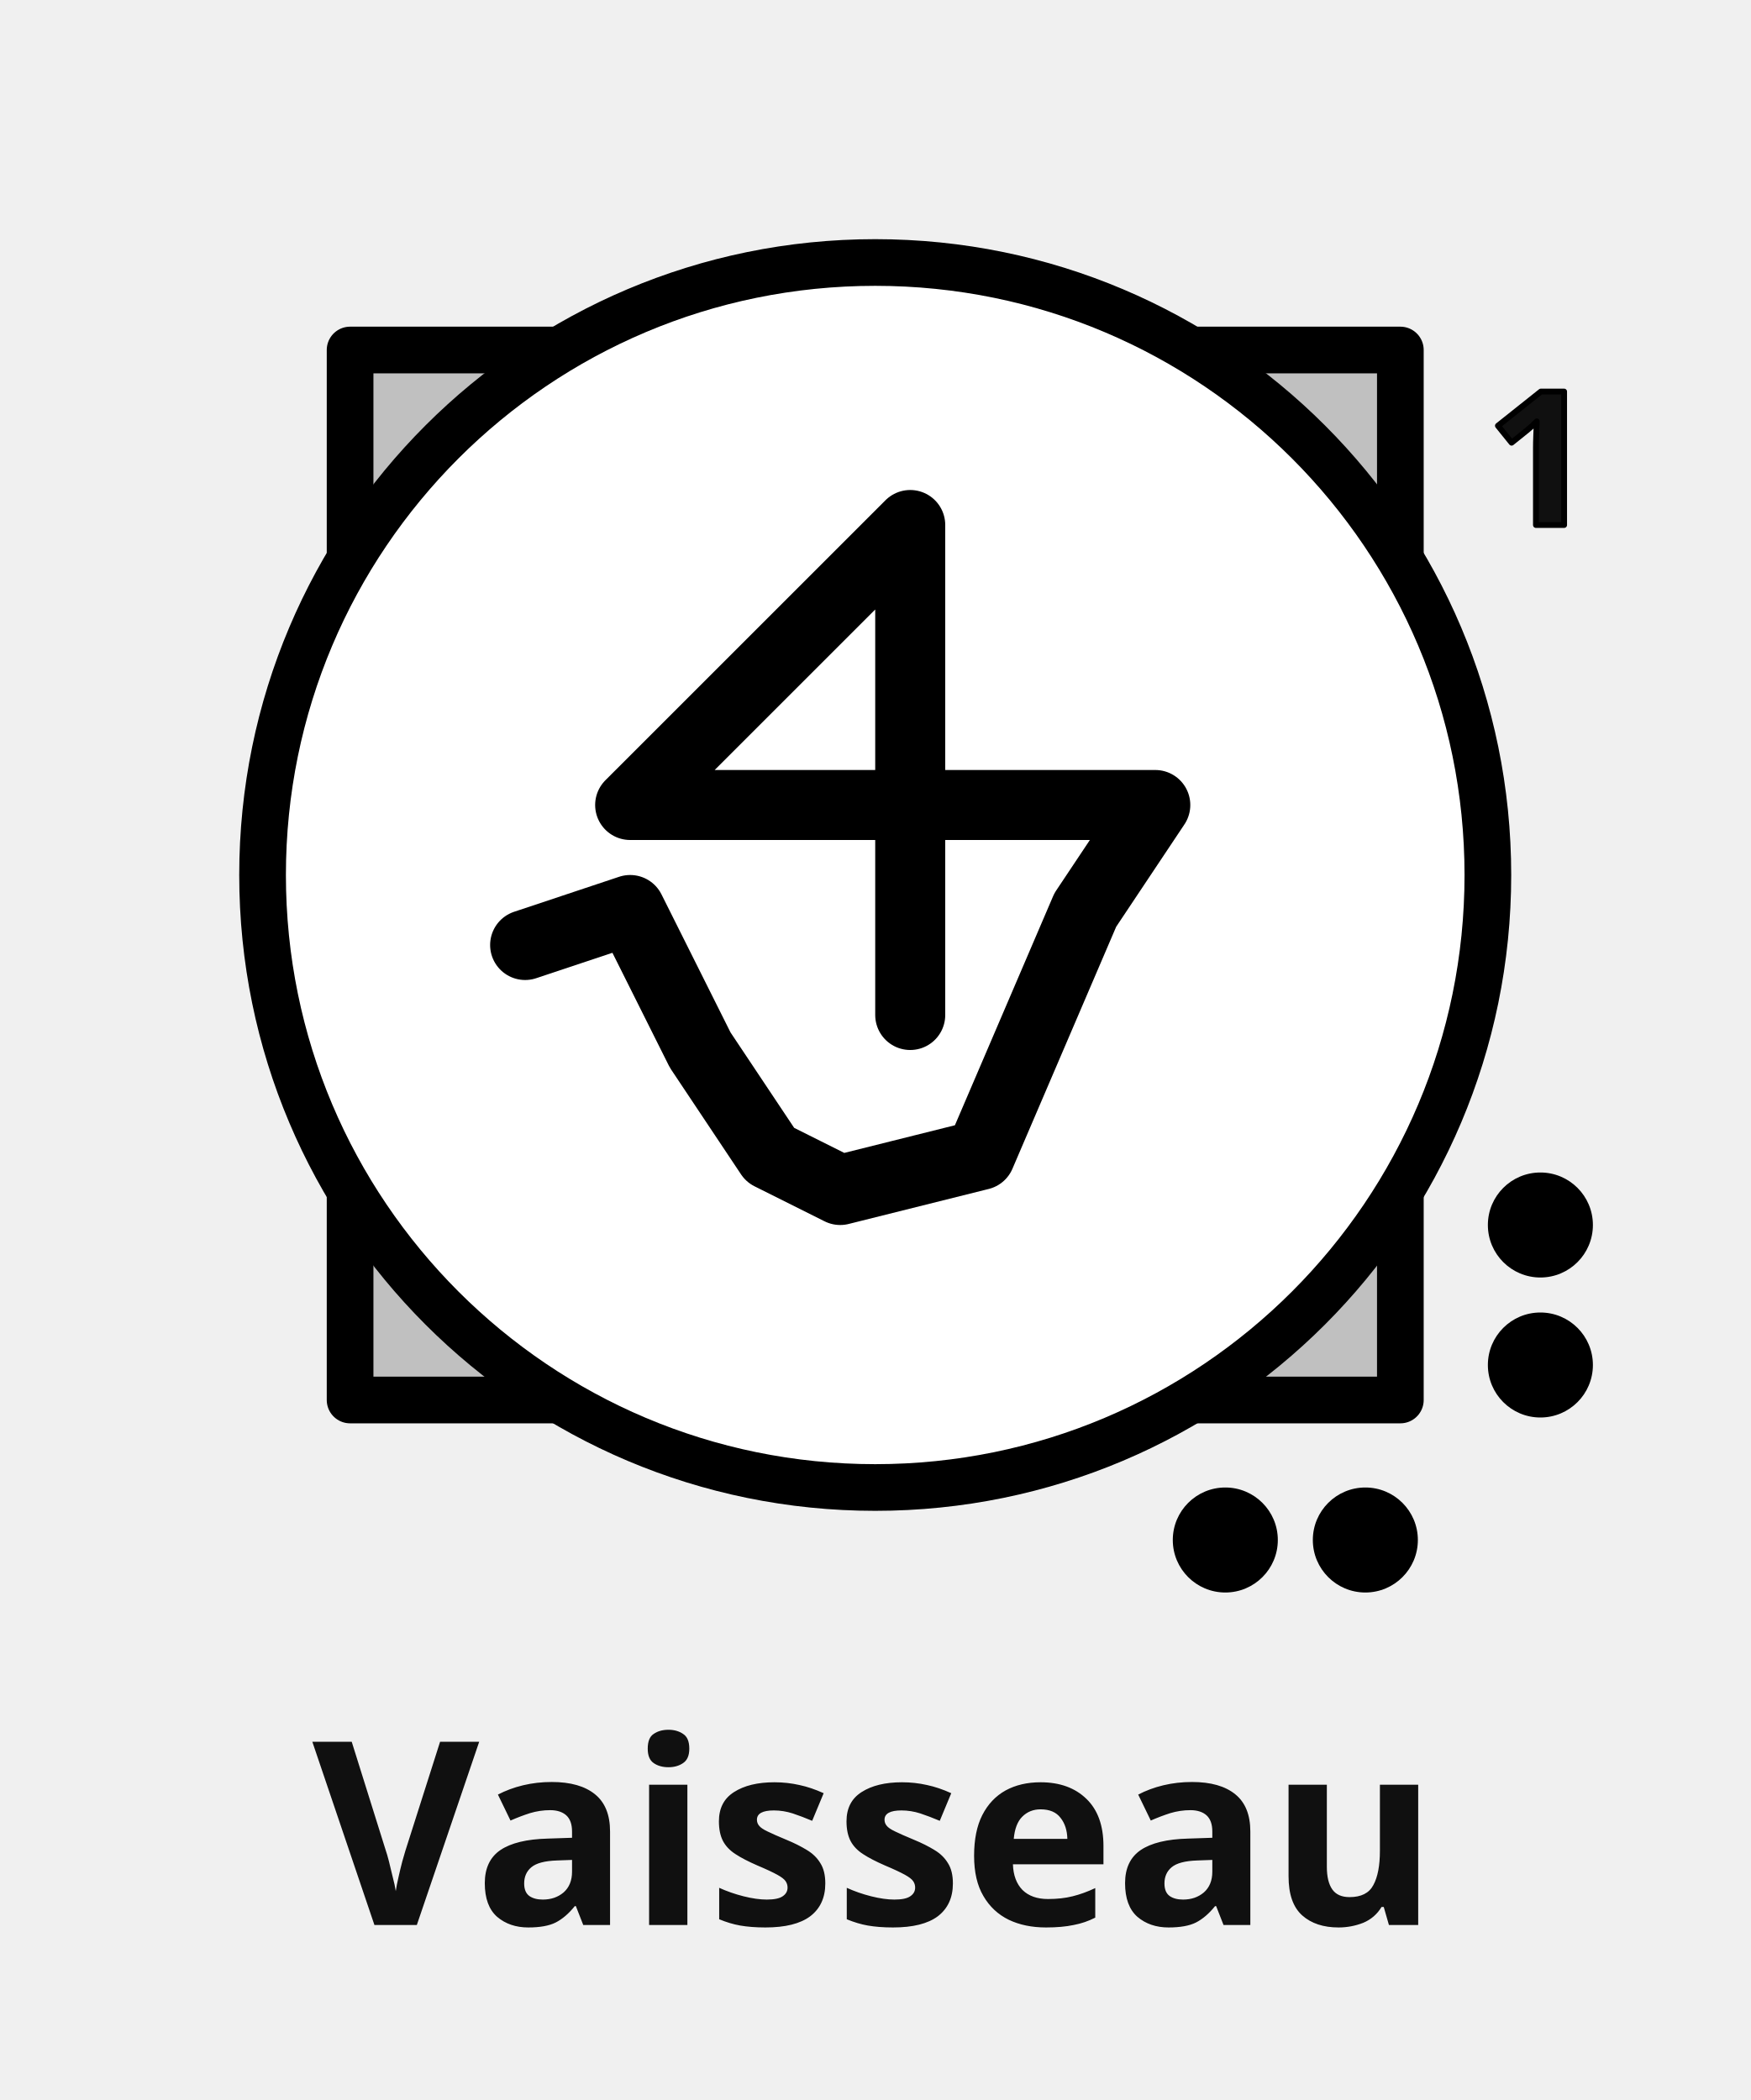
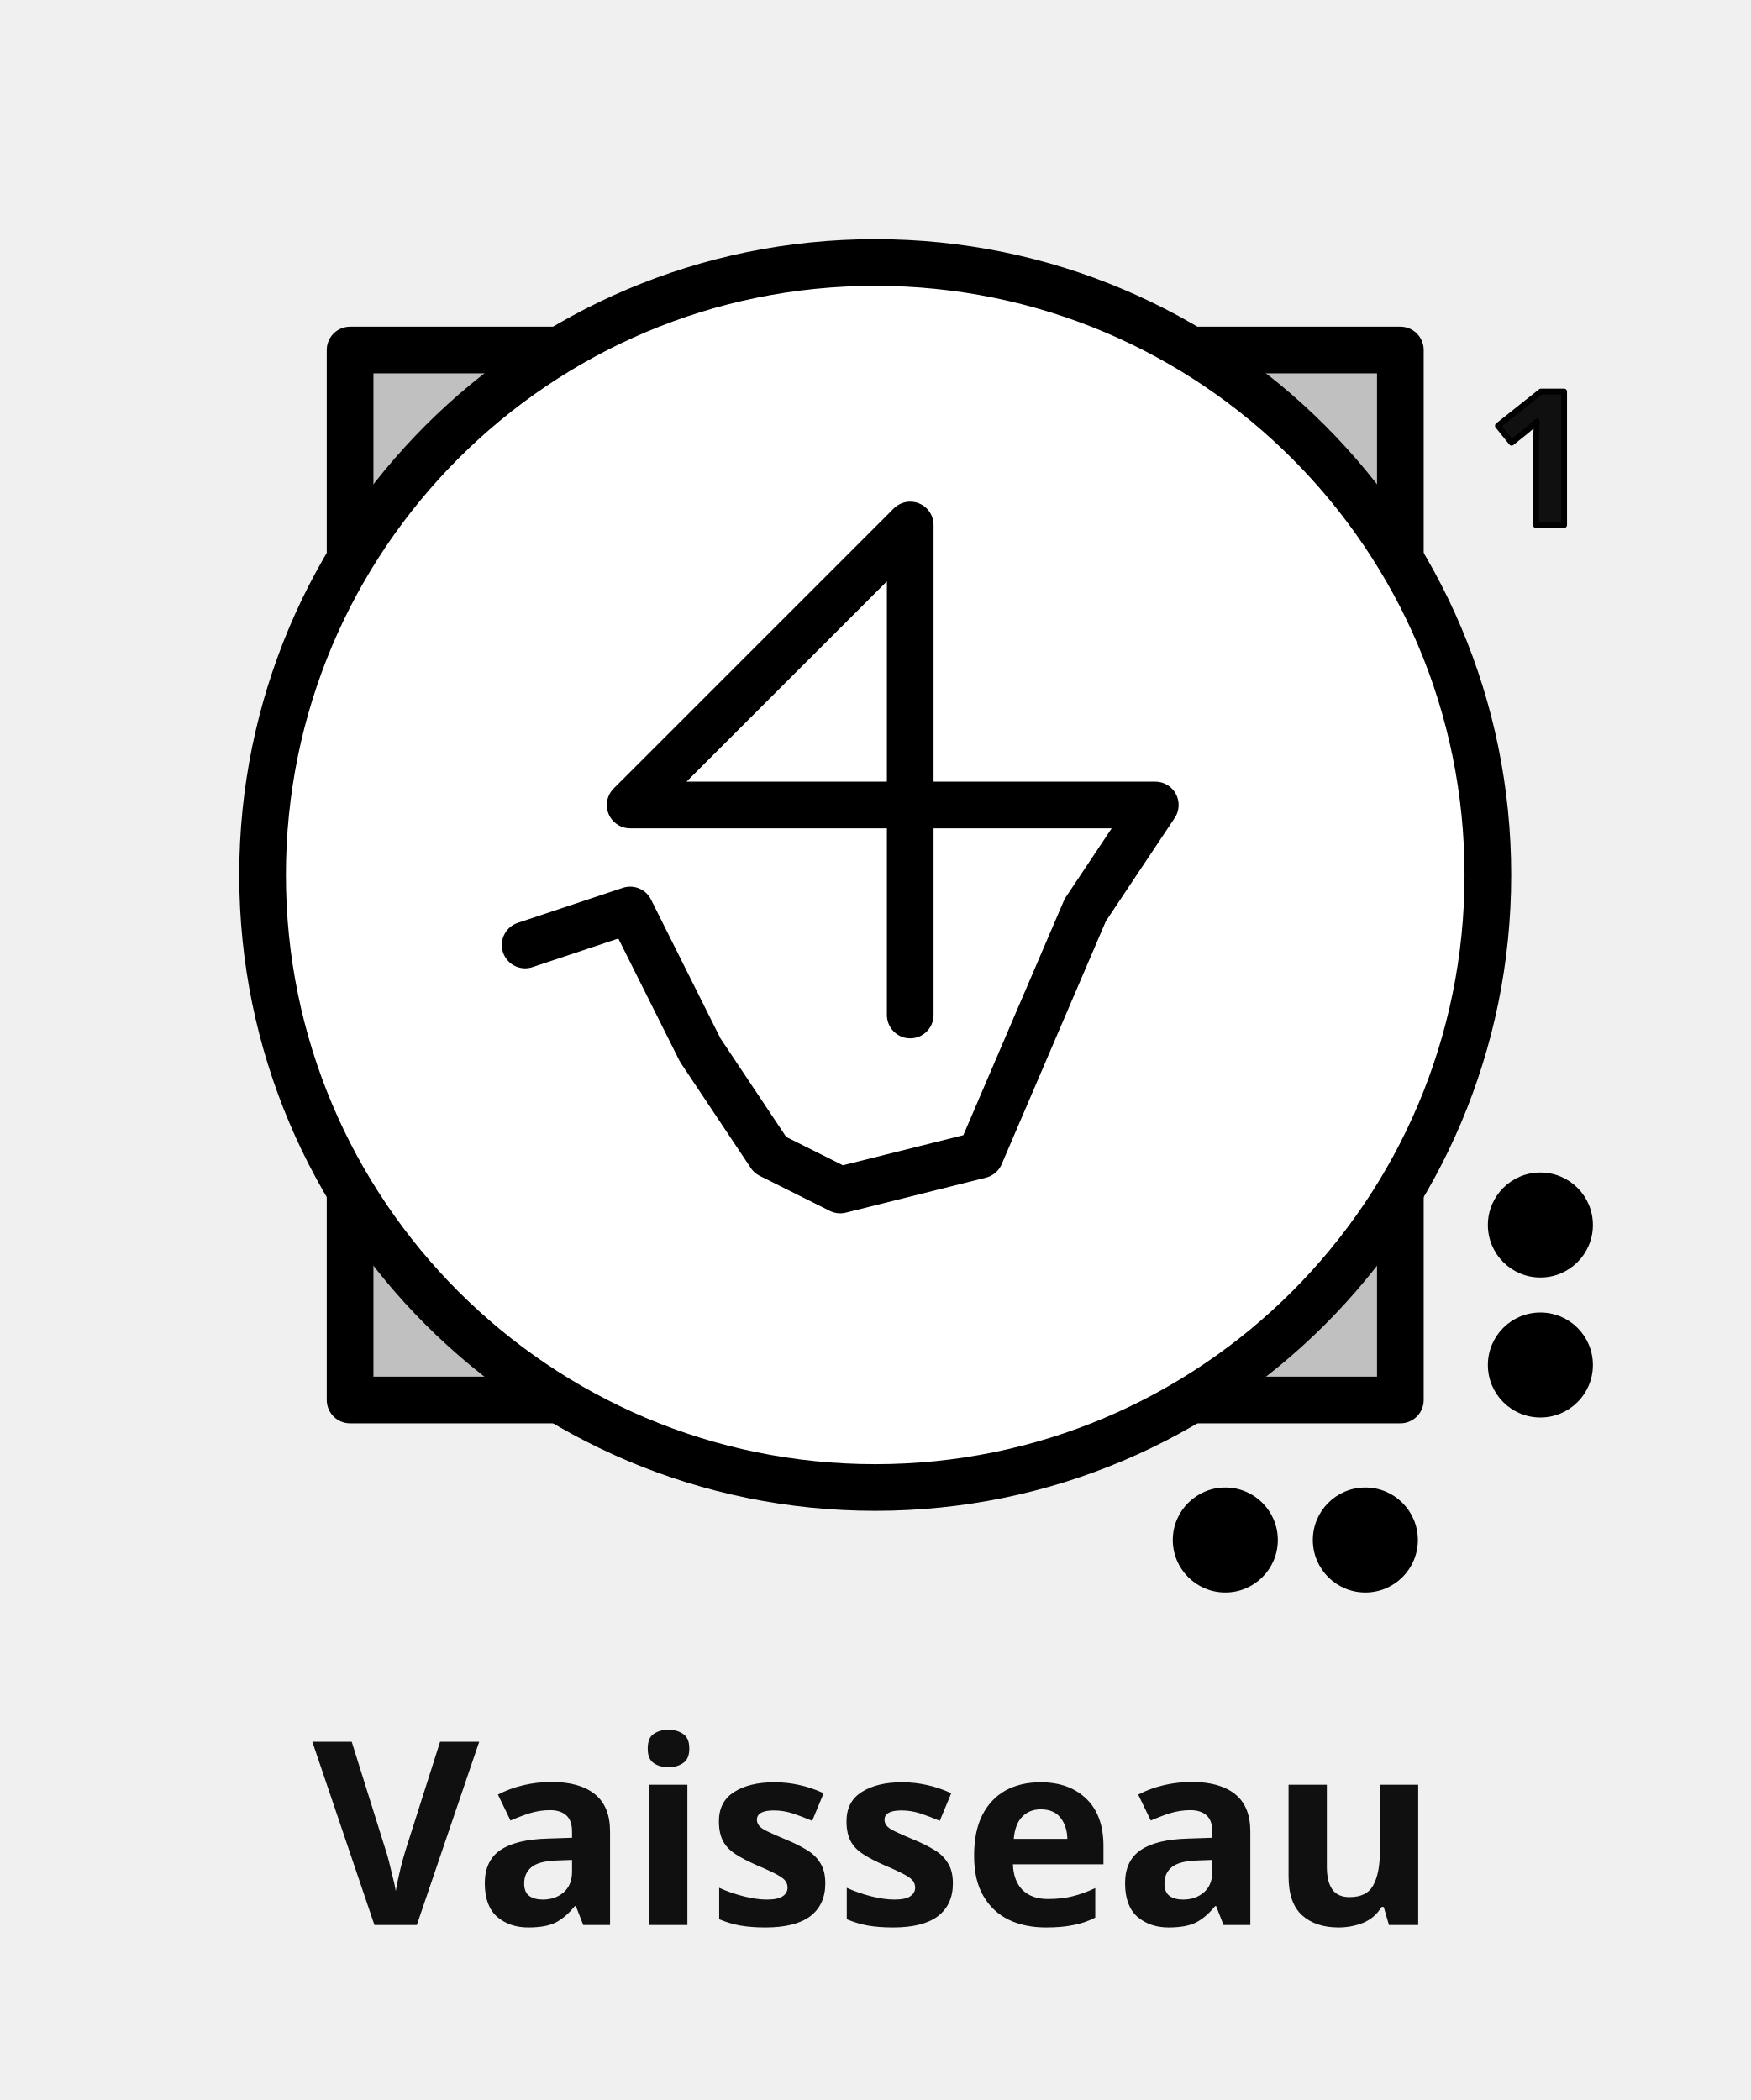
<svg xmlns="http://www.w3.org/2000/svg" width="25mm" height="30mm" viewBox="0 0 100 120" version="1.1">
  <g id="sd_1" class="icon sd" transform="translate(50,50)">
    <g style="fill:white;stroke:black;stroke-width:2pt;stroke-linejoin:round; stroke-linecap:round;">
      <path style="fill:silver" d="M -30,-30 l 60,0 00,60 -60,0 z" />
      <circle r="35" />
-       <path style="fill:transparent;stroke:black;stroke-width:3pt;" d="M -20,4                 l 6,-2 4,8 4,6 4,2 8,-2 6,-14 4,-6 -30,0 16,-16 0,28                 " />
-       <text x="38" y="-20" style="font-weight:600;font-size:8pt;font-family:Neucha;fill:#101010;text-anchor:middle;stroke-width:0.25pt;">1</text>
+       <path style="fill:transparent;stroke:black;stroke-width:2pt;" d="M -20,4                 l 6,-2 4,8 4,6 4,2 8,-2 6,-14 4,-6 -30,0 16,-16 0,28                 " />
+       <text x="38" y="-20" style="font-weight:600;font-size:8pt;font-family:Fira Sans;fill:#101010;text-anchor:middle;stroke-width:0.25pt;">1</text>
      <circle cx="28" cy="38" r="3" style="fill:black; stroke-width:0" />
      <circle cx="20" cy="38" r="3" style="fill:black; stroke-width:0" />
      <circle cx="38" cy="28" r="3" style="fill:black; stroke-width:0" />
      <circle cx="38" cy="20" r="3" style="fill:black; stroke-width:0" />
    </g>
-     <text style="font-weight:600;font-size:11pt;line-height:1.25;font-family:Neucha;fill:#101010;text-anchor:middle;" x="0" y="60">Vaisseau </text>
+     <text style="font-weight:600;font-size:11pt;line-height:1.25;font-family:Fira Sans;fill:#101010;text-anchor:middle;" x="0" y="60">Vaisseau </text>
  </g>
</svg>
